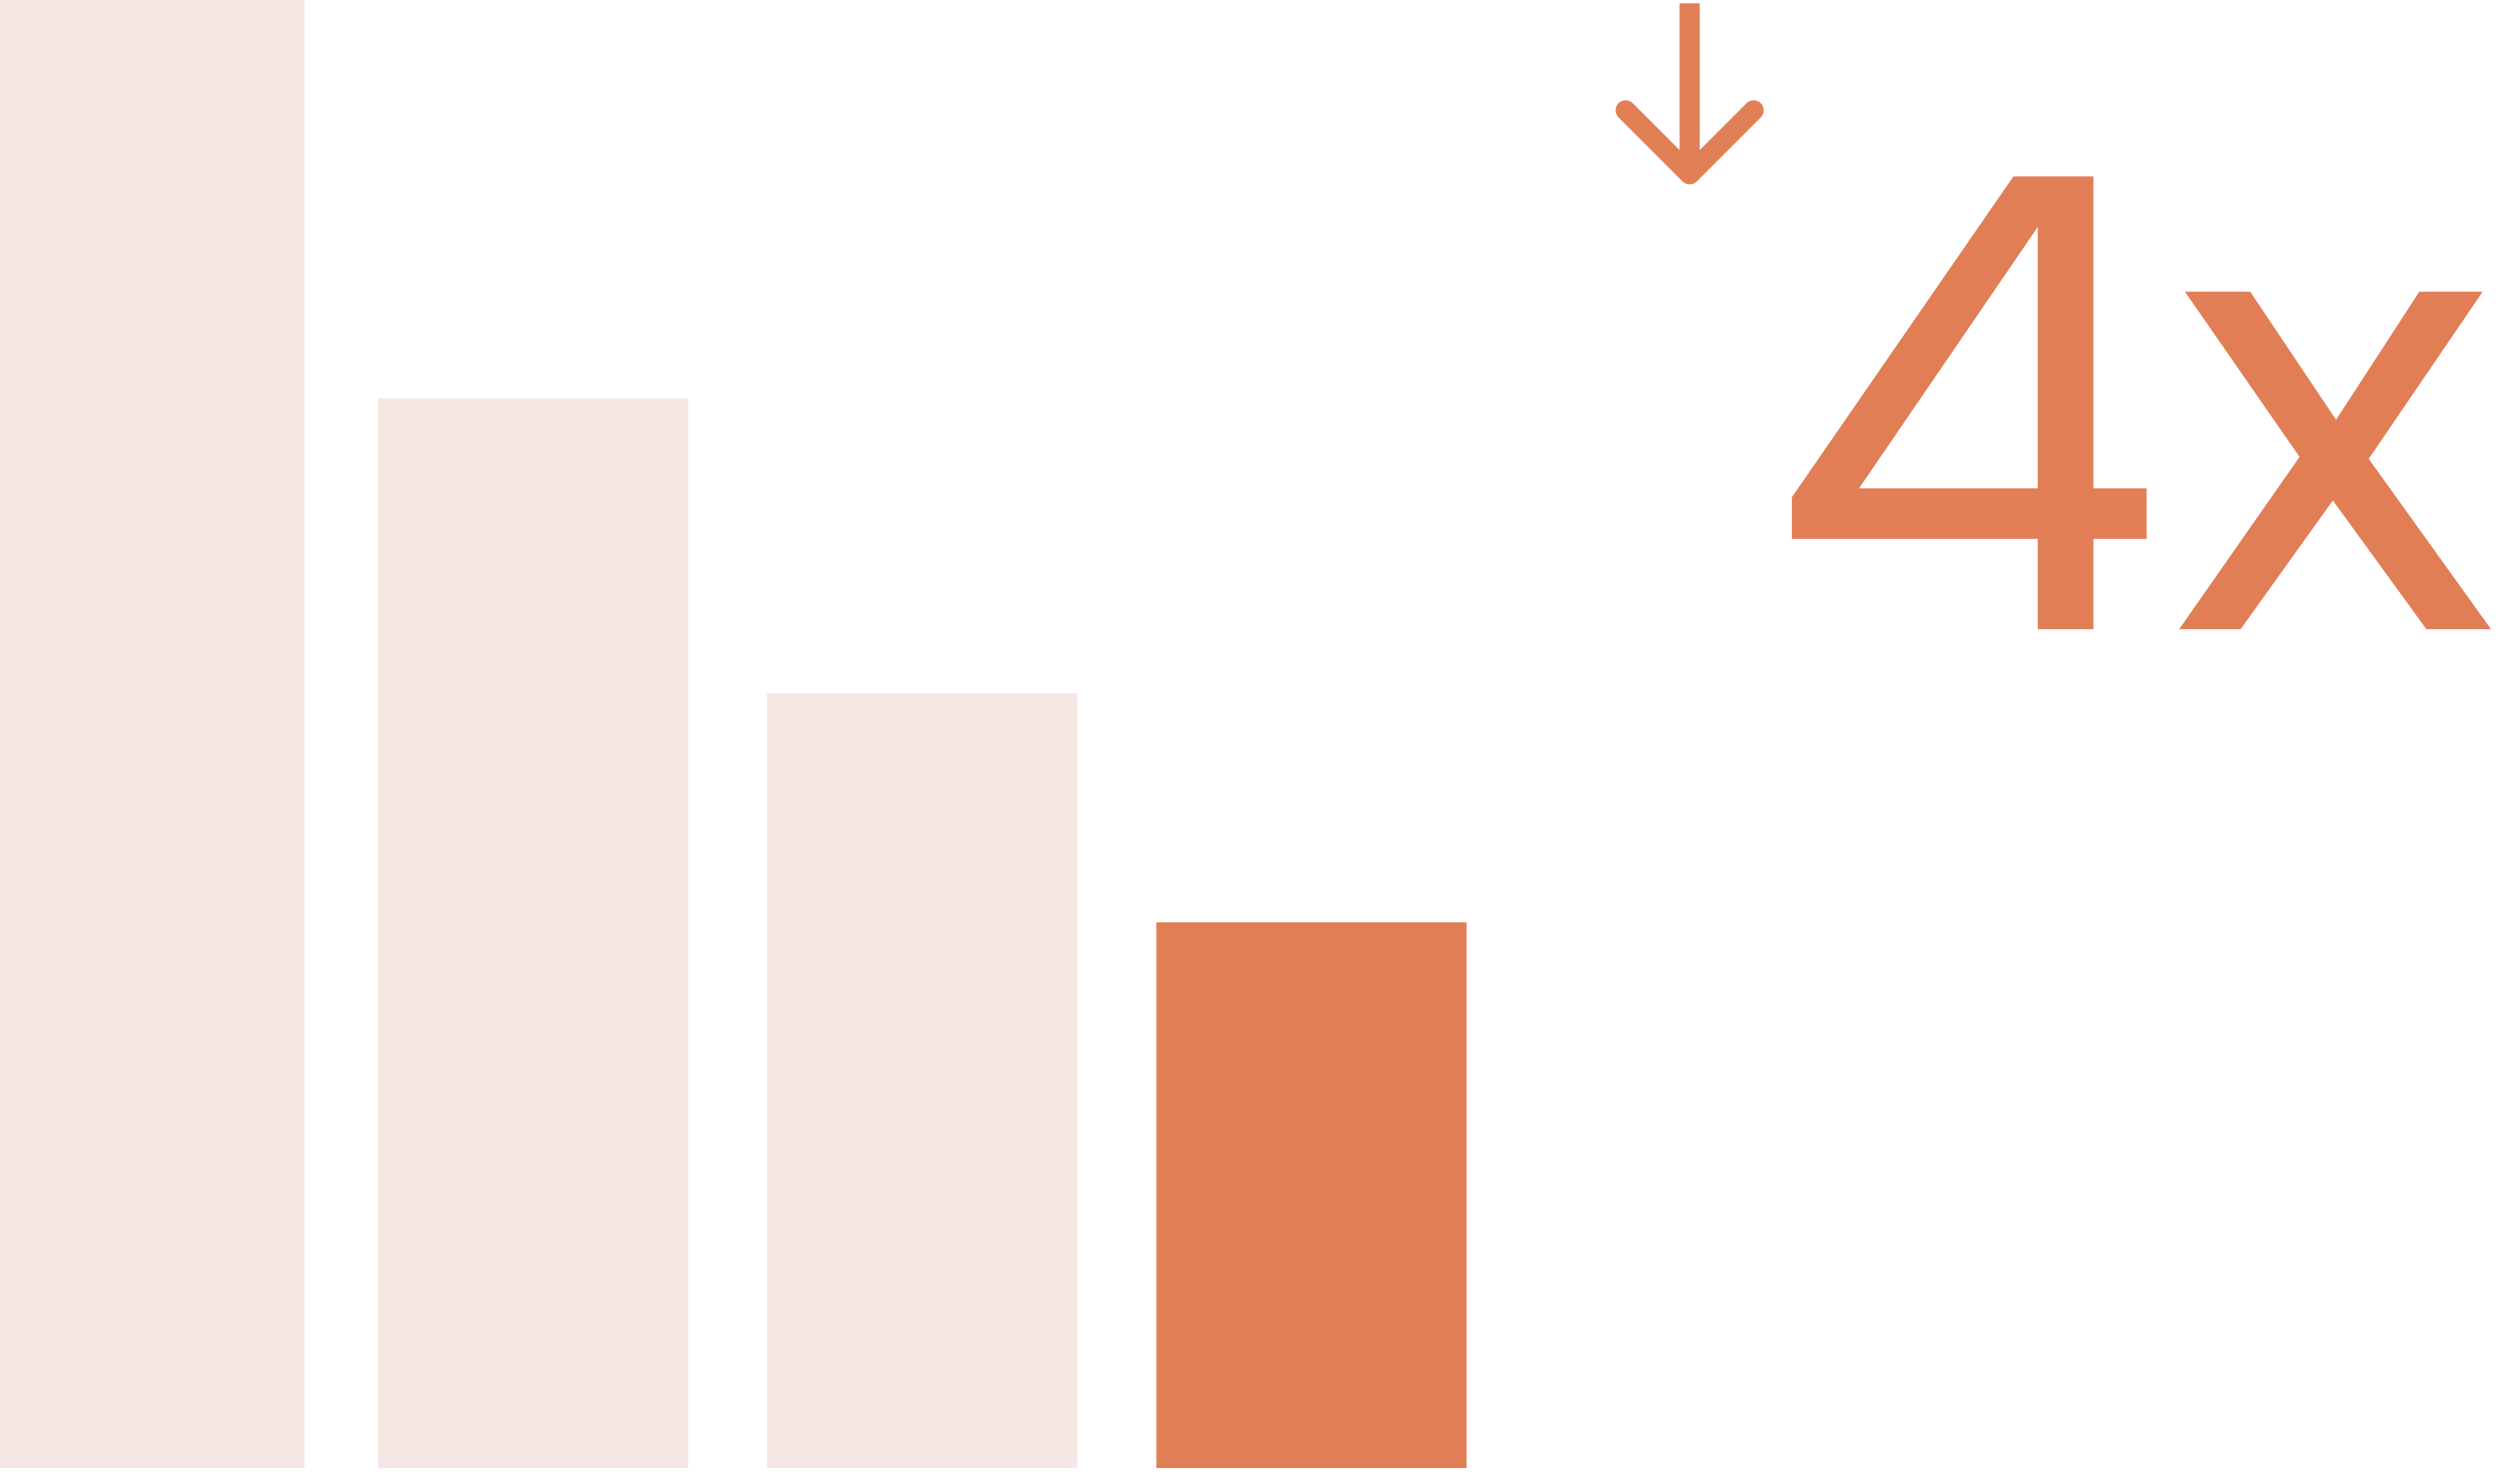
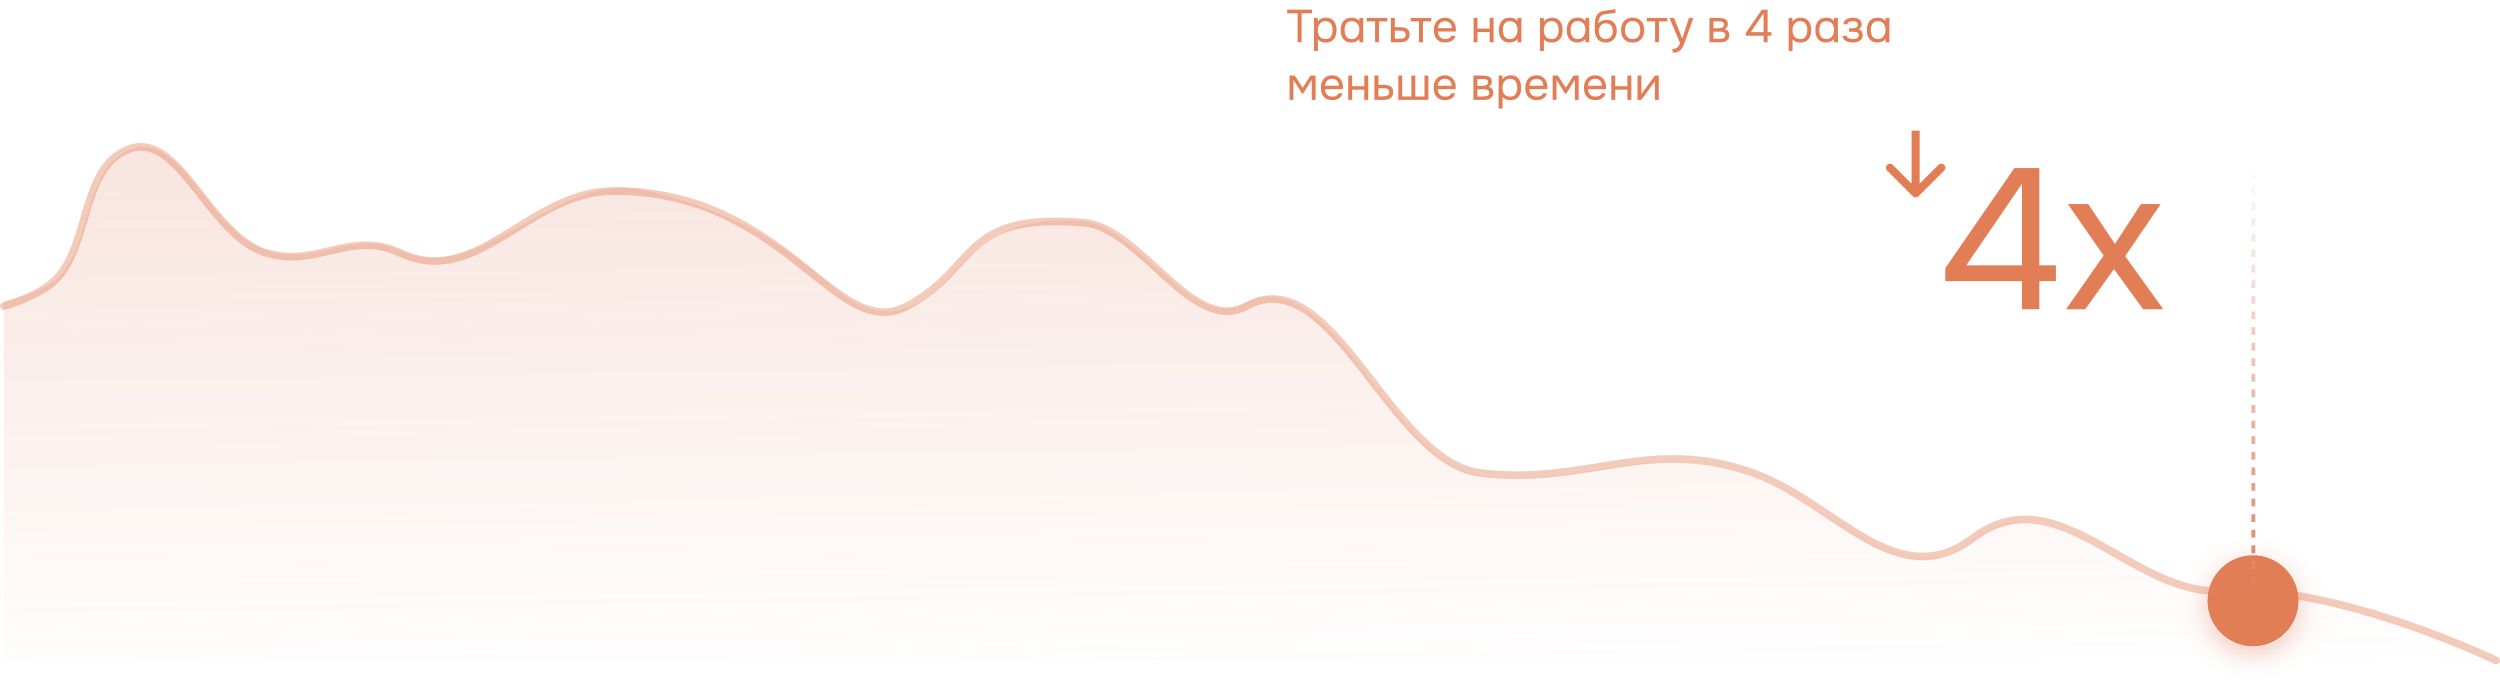
- <svg xmlns="http://www.w3.org/2000/svg" width="203" height="120" viewBox="0 0 203 120" fill="none">
-   <path d="M119.086 74.891H93.895V119.205H119.086V74.891Z" fill="#E27E55" />
-   <path d="M87.481 56.277H62.29V119.204H87.481V56.277Z" fill="#F6E7E4" />
-   <path d="M55.887 32.344H30.696V119.2H55.887V32.344Z" fill="#F6E7E4" />
-   <path d="M24.734 0H0.002V119.205H24.734V0Z" fill="#F6E7E4" />
-   <path d="M165.465 51.09V43.758H145.497V40.378L163.489 14.326H169.989V39.65H174.305V43.758H169.989V51.09H165.465ZM150.956 39.65H165.465V18.434L150.956 39.65ZM176.947 51.09L186.723 37.102L177.415 23.686H182.719L189.687 34.086L196.447 23.686H201.595L192.339 37.258L202.271 51.09H197.019L189.427 40.638L181.939 51.09H176.947Z" fill="#E27E55" />
-   <path d="M136.622 14.734C136.941 15.053 137.458 15.053 137.777 14.734L142.974 9.536C143.293 9.218 143.293 8.7 142.974 8.382C142.655 8.063 142.138 8.063 141.819 8.382L137.199 13.001L132.579 8.382C132.261 8.063 131.743 8.063 131.425 8.382C131.106 8.7 131.106 9.218 131.425 9.536L136.622 14.734ZM138.016 1.09L138.016 0.273L136.383 0.273L136.383 1.09L138.016 1.09ZM138.016 14.156L138.016 1.09L136.383 1.09L136.383 14.156L138.016 14.156Z" fill="#E27E55" />
+ <svg xmlns="http://www.w3.org/2000/svg" width="651" height="178" viewBox="0 0 651 178" fill="none">
+   <path d="M14.157 73.131C9.671 76.77 1 78.385 1 78.385L1 172L650 172C650 172 607.529 152.343 578.599 154.165C554.002 155.714 533.499 123.228 512.527 141.324C497.578 154.224 476.402 131.356 454.98 123.847C427.768 114.308 413.784 127.172 385.977 123.847C362.286 121.014 346.499 66.905 324.022 78.949C310.013 86.456 296.668 58.869 281.881 57.625C249.685 54.916 250.383 78.215 233.224 80.847C216.064 83.479 214.156 59.959 167.103 49.357C145.37 44.459 124.692 74.601 104.638 65.378C91.635 59.398 83.266 69.177 69.933 65.378C53.925 60.817 46.521 30.362 31.51 40.18C21.675 46.612 23.619 65.454 14.157 73.131Z" fill="url(#paint0_linear_5313_28936)" fill-opacity="0.2" />
+   <path d="M1 79.714C1 79.714 8.941 77.498 13.445 73.79C22.945 65.968 20.993 46.77 30.867 40.217C45.939 30.213 53.373 61.243 69.446 65.89C82.833 69.761 91.236 59.797 104.291 65.89C124.426 75.288 137.718 49.735 159.813 49.735C205.047 49.735 217.537 89.59 236.204 79.715C254.871 69.841 249.924 55.23 282.25 57.991C297.097 59.258 310.496 87.366 324.562 79.718C347.13 67.446 361.754 120.272 385.54 123.158C413.459 126.546 429.153 113.443 456.475 123.162C477.983 130.813 493.807 155.127 513.721 140.13C536.05 123.313 554.981 155.537 579.677 153.959C608.724 152.103 650 172 650 172" stroke="#E27E55" stroke-opacity="0.4" stroke-width="1.995" stroke-linecap="round" />
+   <g filter="url(#filter0_bd_5313_28936)">
+     <circle cx="586.684" cy="156.454" r="11.872" fill="#E27E55" />
+   </g>
+   <line x1="586.773" y1="44.574" x2="586.773" y2="156.048" stroke="url(#paint1_linear_5313_28936)" stroke-dasharray="2.03 2.03" />
+   <path d="M498.085 51.107C498.495 51.517 499.161 51.517 499.572 51.107L506.262 44.416C506.673 44.005 506.673 43.34 506.262 42.929C505.852 42.519 505.186 42.519 504.775 42.929L498.828 48.877L492.881 42.929C492.47 42.519 491.805 42.519 491.394 42.929C490.984 43.34 490.984 44.005 491.394 44.416L498.085 51.107ZM499.879 35.075L499.879 34.024L497.777 34.024L497.777 35.075L499.879 35.075ZM499.879 50.363L499.879 35.075L497.777 35.075L497.777 50.363L499.879 50.363Z" fill="#E27E55" />
+   <path d="M526.519 80.535V73.203H506.551V69.823L524.543 43.771H531.043V69.095H535.359V73.203H531.043V80.535H526.519ZM512.011 69.095H526.519V47.879L512.011 69.095ZM538.001 80.535L547.777 66.547L538.469 53.131H543.773L550.741 63.531L557.501 53.131H562.649L553.393 66.703L563.325 80.535H558.073L550.481 70.083L542.993 80.535H538.001Z" fill="#E27E55" />
+   <path d="M337.892 11V3.464H335.168V2.516H341.66V3.464H338.936V11H337.892ZM342.156 13.28V4.676H343.128L343.176 5.648C343.392 5.304 343.684 5.044 344.052 4.868C344.428 4.692 344.832 4.604 345.264 4.604C345.904 4.604 346.428 4.748 346.836 5.036C347.244 5.316 347.544 5.7 347.736 6.188C347.936 6.676 348.036 7.228 348.036 7.844C348.036 8.46 347.936 9.012 347.736 9.5C347.536 9.988 347.228 10.372 346.812 10.652C346.396 10.932 345.864 11.072 345.216 11.072C344.896 11.072 344.608 11.04 344.352 10.976C344.096 10.904 343.872 10.804 343.68 10.676C343.488 10.548 343.32 10.404 343.176 10.244V13.28H342.156ZM345.132 10.172C345.596 10.172 345.964 10.068 346.236 9.86C346.508 9.644 346.704 9.36 346.824 9.008C346.952 8.656 347.016 8.268 347.016 7.844C347.016 7.412 346.952 7.02 346.824 6.668C346.704 6.316 346.504 6.036 346.224 5.828C345.944 5.62 345.572 5.516 345.108 5.516C344.692 5.516 344.336 5.624 344.04 5.84C343.752 6.048 343.532 6.332 343.38 6.692C343.228 7.044 343.152 7.432 343.152 7.856C343.152 8.296 343.224 8.692 343.368 9.044C343.512 9.396 343.732 9.672 344.028 9.872C344.324 10.072 344.692 10.172 345.132 10.172ZM351.859 11.072C351.387 11.072 350.975 10.992 350.623 10.832C350.279 10.664 349.995 10.436 349.771 10.148C349.547 9.86 349.379 9.52 349.267 9.128C349.163 8.736 349.111 8.312 349.111 7.856C349.111 7.248 349.207 6.7 349.399 6.212C349.599 5.716 349.915 5.324 350.347 5.036C350.779 4.748 351.343 4.604 352.039 4.604C352.407 4.604 352.759 4.672 353.095 4.808C353.439 4.944 353.731 5.156 353.971 5.444V4.676H354.991V11H353.971V10.148C353.747 10.444 353.451 10.672 353.083 10.832C352.715 10.992 352.307 11.072 351.859 11.072ZM352.027 10.172C352.443 10.172 352.795 10.064 353.083 9.848C353.371 9.632 353.591 9.344 353.743 8.984C353.903 8.624 353.983 8.232 353.983 7.808C353.983 7.368 353.907 6.976 353.755 6.632C353.611 6.288 353.395 6.016 353.107 5.816C352.819 5.616 352.455 5.516 352.015 5.516C351.559 5.516 351.191 5.62 350.911 5.828C350.639 6.036 350.439 6.316 350.311 6.668C350.191 7.02 350.131 7.412 350.131 7.844C350.131 8.292 350.195 8.692 350.323 9.044C350.451 9.396 350.655 9.672 350.935 9.872C351.215 10.072 351.579 10.172 352.027 10.172ZM358.069 11V5.576H355.897V4.676H361.261V5.576H359.089V11H358.069ZM362.171 11V4.676H363.215V7.088H364.607C364.983 7.088 365.319 7.12 365.615 7.184C365.919 7.24 366.179 7.34 366.395 7.484C366.611 7.628 366.775 7.824 366.887 8.072C367.007 8.312 367.067 8.62 367.067 8.996C367.067 9.34 367.007 9.64 366.887 9.896C366.767 10.144 366.599 10.352 366.383 10.52C366.167 10.68 365.907 10.8 365.603 10.88C365.307 10.96 364.979 11 364.619 11H362.171ZM363.215 10.112H363.815C364.095 10.112 364.363 10.104 364.619 10.088C364.883 10.072 365.123 10.032 365.339 9.968C365.555 9.904 365.723 9.8 365.843 9.656C365.971 9.504 366.035 9.296 366.035 9.032C366.035 8.776 365.983 8.58 365.879 8.444C365.783 8.3 365.655 8.196 365.495 8.132C365.335 8.06 365.159 8.016 364.967 8C364.783 7.984 364.599 7.976 364.415 7.976H363.215V10.112ZM369.507 11V5.576H367.335V4.676H372.699V5.576H370.527V11H369.507ZM376.345 11.072C375.673 11.072 375.117 10.936 374.677 10.664C374.237 10.384 373.909 10 373.693 9.512C373.477 9.024 373.369 8.468 373.369 7.844C373.369 7.212 373.481 6.656 373.705 6.176C373.937 5.688 374.273 5.304 374.713 5.024C375.153 4.744 375.693 4.604 376.333 4.604C376.805 4.604 377.217 4.696 377.569 4.88C377.929 5.056 378.225 5.296 378.457 5.6C378.697 5.904 378.869 6.244 378.973 6.62C379.085 6.996 379.133 7.384 379.117 7.784C379.109 7.856 379.105 7.928 379.105 8C379.105 8.072 379.101 8.144 379.093 8.216H374.401C374.433 8.584 374.525 8.916 374.677 9.212C374.829 9.508 375.045 9.744 375.325 9.92C375.605 10.088 375.953 10.172 376.369 10.172C376.577 10.172 376.785 10.148 376.993 10.1C377.209 10.044 377.401 9.952 377.569 9.824C377.745 9.696 377.869 9.524 377.941 9.308H378.985C378.889 9.716 378.709 10.052 378.445 10.316C378.181 10.572 377.865 10.764 377.497 10.892C377.129 11.012 376.745 11.072 376.345 11.072ZM374.425 7.328H378.085C378.077 6.968 377.997 6.652 377.845 6.38C377.693 6.108 377.485 5.896 377.221 5.744C376.965 5.592 376.657 5.516 376.297 5.516C375.905 5.516 375.573 5.6 375.301 5.768C375.037 5.936 374.833 6.156 374.689 6.428C374.545 6.7 374.457 7 374.425 7.328ZM383.722 11V4.676H384.742V7.448H387.91V4.676H388.93V11H387.91V8.348H384.742V11H383.722ZM393.05 11.072C392.578 11.072 392.166 10.992 391.814 10.832C391.47 10.664 391.186 10.436 390.962 10.148C390.738 9.86 390.57 9.52 390.458 9.128C390.354 8.736 390.302 8.312 390.302 7.856C390.302 7.248 390.398 6.7 390.59 6.212C390.79 5.716 391.106 5.324 391.538 5.036C391.97 4.748 392.534 4.604 393.23 4.604C393.598 4.604 393.95 4.672 394.286 4.808C394.63 4.944 394.922 5.156 395.162 5.444V4.676H396.182V11H395.162V10.148C394.938 10.444 394.642 10.672 394.274 10.832C393.906 10.992 393.498 11.072 393.05 11.072ZM393.218 10.172C393.634 10.172 393.986 10.064 394.274 9.848C394.562 9.632 394.782 9.344 394.934 8.984C395.094 8.624 395.174 8.232 395.174 7.808C395.174 7.368 395.098 6.976 394.946 6.632C394.802 6.288 394.586 6.016 394.298 5.816C394.01 5.616 393.646 5.516 393.206 5.516C392.75 5.516 392.382 5.62 392.102 5.828C391.83 6.036 391.63 6.316 391.502 6.668C391.382 7.02 391.322 7.412 391.322 7.844C391.322 8.292 391.386 8.692 391.514 9.044C391.642 9.396 391.846 9.672 392.126 9.872C392.406 10.072 392.77 10.172 393.218 10.172ZM401.019 13.28V4.676H401.991L402.039 5.648C402.255 5.304 402.547 5.044 402.915 4.868C403.291 4.692 403.695 4.604 404.127 4.604C404.767 4.604 405.291 4.748 405.699 5.036C406.107 5.316 406.407 5.7 406.599 6.188C406.799 6.676 406.899 7.228 406.899 7.844C406.899 8.46 406.799 9.012 406.599 9.5C406.399 9.988 406.091 10.372 405.675 10.652C405.259 10.932 404.727 11.072 404.079 11.072C403.759 11.072 403.471 11.04 403.215 10.976C402.959 10.904 402.735 10.804 402.543 10.676C402.351 10.548 402.183 10.404 402.039 10.244V13.28H401.019ZM403.995 10.172C404.459 10.172 404.827 10.068 405.099 9.86C405.371 9.644 405.567 9.36 405.687 9.008C405.815 8.656 405.879 8.268 405.879 7.844C405.879 7.412 405.815 7.02 405.687 6.668C405.567 6.316 405.367 6.036 405.087 5.828C404.807 5.62 404.435 5.516 403.971 5.516C403.555 5.516 403.199 5.624 402.903 5.84C402.615 6.048 402.395 6.332 402.243 6.692C402.091 7.044 402.015 7.432 402.015 7.856C402.015 8.296 402.087 8.692 402.231 9.044C402.375 9.396 402.595 9.672 402.891 9.872C403.187 10.072 403.555 10.172 403.995 10.172ZM410.722 11.072C410.25 11.072 409.838 10.992 409.486 10.832C409.142 10.664 408.858 10.436 408.634 10.148C408.41 9.86 408.242 9.52 408.13 9.128C408.026 8.736 407.974 8.312 407.974 7.856C407.974 7.248 408.07 6.7 408.262 6.212C408.462 5.716 408.778 5.324 409.21 5.036C409.642 4.748 410.206 4.604 410.902 4.604C411.27 4.604 411.622 4.672 411.958 4.808C412.302 4.944 412.594 5.156 412.834 5.444V4.676H413.854V11H412.834V10.148C412.61 10.444 412.314 10.672 411.946 10.832C411.578 10.992 411.17 11.072 410.722 11.072ZM410.89 10.172C411.306 10.172 411.658 10.064 411.946 9.848C412.234 9.632 412.454 9.344 412.606 8.984C412.766 8.624 412.846 8.232 412.846 7.808C412.846 7.368 412.77 6.976 412.618 6.632C412.474 6.288 412.258 6.016 411.97 5.816C411.682 5.616 411.318 5.516 410.878 5.516C410.422 5.516 410.054 5.62 409.774 5.828C409.502 6.036 409.302 6.316 409.174 6.668C409.054 7.02 408.994 7.412 408.994 7.844C408.994 8.292 409.058 8.692 409.186 9.044C409.314 9.396 409.518 9.672 409.798 9.872C410.078 10.072 410.442 10.172 410.89 10.172ZM418.12 11.072C417.72 11.072 417.364 11.016 417.052 10.904C416.74 10.784 416.472 10.62 416.248 10.412C416.024 10.196 415.84 9.944 415.696 9.656C415.552 9.36 415.444 9.04 415.372 8.696C415.3 8.352 415.264 7.988 415.264 7.604C415.264 6.988 415.276 6.416 415.3 5.888C415.332 5.352 415.42 4.876 415.564 4.46C415.708 4.036 415.952 3.684 416.296 3.404C416.64 3.124 417.124 2.928 417.748 2.816C418.068 2.76 418.384 2.712 418.696 2.672C419.008 2.632 419.324 2.592 419.644 2.552C419.748 2.536 419.856 2.52 419.968 2.504C420.08 2.488 420.196 2.468 420.316 2.444C420.444 2.42 420.564 2.4 420.676 2.384V3.32C420.588 3.352 420.492 3.38 420.388 3.404C420.292 3.42 420.188 3.436 420.076 3.452C419.972 3.468 419.864 3.48 419.752 3.488C419.648 3.496 419.544 3.508 419.44 3.524C419.336 3.532 419.236 3.544 419.14 3.56C418.86 3.592 418.564 3.624 418.252 3.656C417.94 3.68 417.644 3.744 417.364 3.848C417.092 3.944 416.86 4.132 416.668 4.412C416.572 4.556 416.488 4.728 416.416 4.928C416.352 5.128 416.304 5.332 416.272 5.54C416.248 5.74 416.232 5.932 416.224 6.116C416.384 5.892 416.58 5.712 416.812 5.576C417.044 5.432 417.292 5.328 417.556 5.264C417.82 5.192 418.072 5.156 418.312 5.156C418.888 5.156 419.376 5.276 419.776 5.516C420.176 5.748 420.48 6.08 420.688 6.512C420.896 6.944 421 7.448 421 8.024C421 8.6 420.888 9.12 420.664 9.584C420.44 10.04 420.112 10.404 419.68 10.676C419.256 10.94 418.736 11.072 418.12 11.072ZM418.144 10.172C418.544 10.172 418.88 10.076 419.152 9.884C419.424 9.692 419.628 9.436 419.764 9.116C419.908 8.796 419.98 8.444 419.98 8.06C419.98 7.684 419.908 7.348 419.764 7.052C419.628 6.748 419.424 6.508 419.152 6.332C418.888 6.156 418.56 6.068 418.168 6.068C417.784 6.068 417.452 6.16 417.172 6.344C416.9 6.528 416.688 6.776 416.536 7.088C416.392 7.392 416.32 7.724 416.32 8.084C416.32 8.452 416.388 8.796 416.524 9.116C416.66 9.436 416.86 9.692 417.124 9.884C417.396 10.076 417.736 10.172 418.144 10.172ZM425.13 11.072C424.466 11.072 423.91 10.936 423.462 10.664C423.014 10.384 422.678 10 422.454 9.512C422.238 9.024 422.13 8.468 422.13 7.844C422.13 7.212 422.238 6.656 422.454 6.176C422.678 5.688 423.014 5.304 423.462 5.024C423.91 4.744 424.474 4.604 425.154 4.604C425.818 4.604 426.37 4.744 426.81 5.024C427.258 5.304 427.59 5.688 427.806 6.176C428.03 6.656 428.142 7.212 428.142 7.844C428.142 8.468 428.03 9.024 427.806 9.512C427.582 10 427.246 10.384 426.798 10.664C426.358 10.936 425.802 11.072 425.13 11.072ZM425.13 10.172C425.594 10.172 425.97 10.068 426.258 9.86C426.554 9.652 426.77 9.372 426.906 9.02C427.05 8.668 427.122 8.276 427.122 7.844C427.122 7.412 427.05 7.02 426.906 6.668C426.77 6.316 426.554 6.036 426.258 5.828C425.97 5.62 425.594 5.516 425.13 5.516C424.674 5.516 424.298 5.62 424.002 5.828C423.714 6.036 423.498 6.316 423.354 6.668C423.218 7.02 423.15 7.412 423.15 7.844C423.15 8.276 423.218 8.668 423.354 9.02C423.498 9.372 423.714 9.652 424.002 9.86C424.298 10.068 424.674 10.172 425.13 10.172ZM430.983 11V5.576H428.811V4.676H434.175V5.576H432.003V11H430.983ZM435.524 13.712V12.74C435.916 12.74 436.228 12.684 436.46 12.572C436.692 12.468 436.884 12.3 437.036 12.068C437.196 11.844 437.348 11.556 437.492 11.204L434.72 4.676H435.92L438.056 10.004L439.808 4.676H440.96L439.184 9.656C439.096 9.912 438.996 10.2 438.884 10.52C438.772 10.84 438.648 11.164 438.512 11.492C438.376 11.828 438.224 12.136 438.056 12.416C437.896 12.704 437.716 12.936 437.516 13.112C437.348 13.264 437.184 13.384 437.024 13.472C436.864 13.56 436.668 13.62 436.436 13.652C436.212 13.692 435.908 13.712 435.524 13.712ZM445.14 11V4.676H447.588C447.868 4.676 448.144 4.696 448.416 4.736C448.696 4.768 448.948 4.84 449.172 4.952C449.404 5.056 449.588 5.212 449.724 5.42C449.868 5.628 449.94 5.904 449.94 6.248C449.94 6.456 449.908 6.648 449.844 6.824C449.78 6.992 449.684 7.14 449.556 7.268C449.436 7.396 449.28 7.508 449.088 7.604C449.52 7.7 449.832 7.888 450.024 8.168C450.216 8.448 450.312 8.768 450.312 9.128C450.312 9.448 450.252 9.728 450.132 9.968C450.02 10.2 449.86 10.392 449.652 10.544C449.452 10.696 449.216 10.812 448.944 10.892C448.68 10.964 448.396 11 448.092 11H445.14ZM446.184 10.112H447.852C448.1 10.112 448.332 10.088 448.548 10.04C448.764 9.992 448.94 9.904 449.076 9.776C449.212 9.64 449.28 9.448 449.28 9.2C449.28 8.944 449.22 8.752 449.1 8.624C448.988 8.488 448.84 8.396 448.656 8.348C448.48 8.292 448.288 8.26 448.08 8.252C447.872 8.244 447.676 8.24 447.492 8.24H446.184V10.112ZM446.184 7.376H447.06C447.22 7.376 447.404 7.368 447.612 7.352C447.828 7.336 448.036 7.3 448.236 7.244C448.444 7.18 448.612 7.084 448.74 6.956C448.876 6.828 448.944 6.652 448.944 6.428C448.944 6.132 448.86 5.928 448.692 5.816C448.532 5.696 448.34 5.628 448.116 5.612C447.892 5.588 447.684 5.576 447.492 5.576H446.184V7.376ZM459.245 11V9.308H454.637V8.528L458.789 2.516H460.289V8.36H461.285V9.308H460.289V11H459.245ZM455.897 8.36H459.245V3.464L455.897 8.36ZM465.765 13.28V4.676H466.737L466.785 5.648C467.001 5.304 467.293 5.044 467.661 4.868C468.037 4.692 468.441 4.604 468.873 4.604C469.513 4.604 470.037 4.748 470.445 5.036C470.853 5.316 471.153 5.7 471.345 6.188C471.545 6.676 471.645 7.228 471.645 7.844C471.645 8.46 471.545 9.012 471.345 9.5C471.145 9.988 470.837 10.372 470.421 10.652C470.005 10.932 469.473 11.072 468.825 11.072C468.505 11.072 468.217 11.04 467.961 10.976C467.705 10.904 467.481 10.804 467.289 10.676C467.097 10.548 466.929 10.404 466.785 10.244V13.28H465.765ZM468.741 10.172C469.205 10.172 469.573 10.068 469.845 9.86C470.117 9.644 470.313 9.36 470.433 9.008C470.561 8.656 470.625 8.268 470.625 7.844C470.625 7.412 470.561 7.02 470.433 6.668C470.313 6.316 470.113 6.036 469.833 5.828C469.553 5.62 469.181 5.516 468.717 5.516C468.301 5.516 467.945 5.624 467.649 5.84C467.361 6.048 467.141 6.332 466.989 6.692C466.837 7.044 466.761 7.432 466.761 7.856C466.761 8.296 466.833 8.692 466.977 9.044C467.121 9.396 467.341 9.672 467.637 9.872C467.933 10.072 468.301 10.172 468.741 10.172ZM475.468 11.072C474.996 11.072 474.584 10.992 474.232 10.832C473.888 10.664 473.604 10.436 473.38 10.148C473.156 9.86 472.988 9.52 472.876 9.128C472.772 8.736 472.72 8.312 472.72 7.856C472.72 7.248 472.816 6.7 473.008 6.212C473.208 5.716 473.524 5.324 473.956 5.036C474.388 4.748 474.952 4.604 475.648 4.604C476.016 4.604 476.368 4.672 476.704 4.808C477.048 4.944 477.34 5.156 477.58 5.444V4.676H478.6V11H477.58V10.148C477.356 10.444 477.06 10.672 476.692 10.832C476.324 10.992 475.916 11.072 475.468 11.072ZM475.636 10.172C476.052 10.172 476.404 10.064 476.692 9.848C476.98 9.632 477.2 9.344 477.352 8.984C477.512 8.624 477.592 8.232 477.592 7.808C477.592 7.368 477.516 6.976 477.364 6.632C477.22 6.288 477.004 6.016 476.716 5.816C476.428 5.616 476.064 5.516 475.624 5.516C475.168 5.516 474.8 5.62 474.52 5.828C474.248 6.036 474.048 6.316 473.92 6.668C473.8 7.02 473.74 7.412 473.74 7.844C473.74 8.292 473.804 8.692 473.932 9.044C474.06 9.396 474.264 9.672 474.544 9.872C474.824 10.072 475.188 10.172 475.636 10.172ZM482.494 11.072C482.19 11.072 481.886 11.044 481.582 10.988C481.278 10.932 480.994 10.84 480.73 10.712C480.474 10.576 480.266 10.396 480.106 10.172C479.946 9.94 479.858 9.652 479.842 9.308H480.838C480.878 9.524 480.994 9.696 481.186 9.824C481.378 9.952 481.594 10.044 481.834 10.1C482.082 10.148 482.302 10.172 482.494 10.172C482.718 10.172 482.946 10.148 483.178 10.1C483.418 10.052 483.618 9.956 483.778 9.812C483.946 9.668 484.03 9.456 484.03 9.176C484.03 8.904 483.962 8.704 483.826 8.576C483.698 8.448 483.526 8.364 483.31 8.324C483.102 8.284 482.874 8.264 482.626 8.264H481.498V7.364H482.422C482.574 7.364 482.73 7.352 482.89 7.328C483.05 7.296 483.198 7.248 483.334 7.184C483.47 7.112 483.578 7.012 483.658 6.884C483.746 6.756 483.79 6.592 483.79 6.392C483.79 6.168 483.726 5.992 483.598 5.864C483.47 5.736 483.306 5.648 483.106 5.6C482.906 5.544 482.702 5.516 482.494 5.516C482.302 5.516 482.098 5.536 481.882 5.576C481.674 5.616 481.494 5.696 481.342 5.816C481.19 5.928 481.098 6.096 481.066 6.32H480.058C480.074 5.888 480.206 5.548 480.454 5.3C480.702 5.052 481.01 4.876 481.378 4.772C481.746 4.66 482.114 4.604 482.482 4.604C482.762 4.604 483.038 4.632 483.31 4.688C483.582 4.744 483.83 4.84 484.054 4.976C484.278 5.104 484.454 5.276 484.582 5.492C484.718 5.708 484.786 5.976 484.786 6.296C484.786 6.584 484.718 6.84 484.582 7.064C484.446 7.288 484.238 7.468 483.958 7.604C484.366 7.732 484.65 7.932 484.81 8.204C484.97 8.476 485.05 8.8 485.05 9.176C485.05 9.512 484.978 9.8 484.834 10.04C484.69 10.272 484.494 10.468 484.246 10.628C484.006 10.78 483.734 10.892 483.43 10.964C483.126 11.036 482.814 11.072 482.494 11.072ZM488.875 11.072C488.403 11.072 487.991 10.992 487.639 10.832C487.295 10.664 487.011 10.436 486.787 10.148C486.563 9.86 486.395 9.52 486.283 9.128C486.179 8.736 486.127 8.312 486.127 7.856C486.127 7.248 486.223 6.7 486.415 6.212C486.615 5.716 486.931 5.324 487.363 5.036C487.795 4.748 488.359 4.604 489.055 4.604C489.423 4.604 489.775 4.672 490.111 4.808C490.455 4.944 490.747 5.156 490.987 5.444V4.676H492.007V11H490.987V10.148C490.763 10.444 490.467 10.672 490.099 10.832C489.731 10.992 489.323 11.072 488.875 11.072ZM489.043 10.172C489.459 10.172 489.811 10.064 490.099 9.848C490.387 9.632 490.607 9.344 490.759 8.984C490.919 8.624 490.999 8.232 490.999 7.808C490.999 7.368 490.923 6.976 490.771 6.632C490.627 6.288 490.411 6.016 490.123 5.816C489.835 5.616 489.471 5.516 489.031 5.516C488.575 5.516 488.207 5.62 487.927 5.828C487.655 6.036 487.455 6.316 487.326 6.668C487.206 7.02 487.146 7.412 487.146 7.844C487.146 8.292 487.211 8.692 487.339 9.044C487.467 9.396 487.671 9.672 487.951 9.872C488.231 10.072 488.595 10.172 489.043 10.172ZM335.804 26V19.676H337.172L339.224 22.844L341.24 19.676H342.584V26H341.576V20.804L339.344 24.38H339.056L336.812 20.804V26H335.804ZM346.931 26.072C346.259 26.072 345.703 25.936 345.263 25.664C344.823 25.384 344.495 25 344.279 24.512C344.063 24.024 343.955 23.468 343.955 22.844C343.955 22.212 344.067 21.656 344.291 21.176C344.523 20.688 344.859 20.304 345.299 20.024C345.739 19.744 346.279 19.604 346.919 19.604C347.391 19.604 347.803 19.696 348.155 19.88C348.515 20.056 348.811 20.296 349.043 20.6C349.283 20.904 349.455 21.244 349.559 21.62C349.671 21.996 349.719 22.384 349.703 22.784C349.695 22.856 349.691 22.928 349.691 23C349.691 23.072 349.687 23.144 349.679 23.216H344.987C345.019 23.584 345.111 23.916 345.263 24.212C345.415 24.508 345.631 24.744 345.911 24.92C346.191 25.088 346.539 25.172 346.955 25.172C347.163 25.172 347.371 25.148 347.579 25.1C347.795 25.044 347.987 24.952 348.155 24.824C348.331 24.696 348.455 24.524 348.527 24.308H349.571C349.475 24.716 349.295 25.052 349.031 25.316C348.767 25.572 348.451 25.764 348.083 25.892C347.715 26.012 347.331 26.072 346.931 26.072ZM345.011 22.328H348.671C348.663 21.968 348.583 21.652 348.431 21.38C348.279 21.108 348.071 20.896 347.807 20.744C347.551 20.592 347.243 20.516 346.883 20.516C346.491 20.516 346.159 20.6 345.887 20.768C345.623 20.936 345.419 21.156 345.275 21.428C345.131 21.7 345.043 22 345.011 22.328ZM351.074 26V19.676H352.094V22.448H355.262V19.676H356.282V26H355.262V23.348H352.094V26H351.074ZM357.894 26V19.676H358.938V22.088H360.33C360.706 22.088 361.042 22.12 361.338 22.184C361.642 22.24 361.902 22.34 362.118 22.484C362.334 22.628 362.498 22.824 362.61 23.072C362.73 23.312 362.79 23.62 362.79 23.996C362.79 24.34 362.73 24.64 362.61 24.896C362.49 25.144 362.322 25.352 362.106 25.52C361.89 25.68 361.63 25.8 361.326 25.88C361.03 25.96 360.702 26 360.342 26H357.894ZM358.938 25.112H359.538C359.818 25.112 360.086 25.104 360.342 25.088C360.606 25.072 360.846 25.032 361.062 24.968C361.278 24.904 361.446 24.8 361.566 24.656C361.694 24.504 361.758 24.296 361.758 24.032C361.758 23.776 361.706 23.58 361.602 23.444C361.506 23.3 361.378 23.196 361.218 23.132C361.058 23.06 360.882 23.016 360.69 23C360.506 22.984 360.322 22.976 360.138 22.976H358.938V25.112ZM364.117 26V19.676H365.137V25.112H367.513V19.676H368.533V25.112H370.933V19.676H371.953V26H364.117ZM376.298 26.072C375.626 26.072 375.07 25.936 374.63 25.664C374.19 25.384 373.862 25 373.646 24.512C373.43 24.024 373.322 23.468 373.322 22.844C373.322 22.212 373.434 21.656 373.658 21.176C373.89 20.688 374.226 20.304 374.666 20.024C375.106 19.744 375.646 19.604 376.286 19.604C376.758 19.604 377.17 19.696 377.522 19.88C377.882 20.056 378.178 20.296 378.41 20.6C378.65 20.904 378.822 21.244 378.926 21.62C379.038 21.996 379.086 22.384 379.07 22.784C379.062 22.856 379.058 22.928 379.058 23C379.058 23.072 379.054 23.144 379.046 23.216H374.354C374.386 23.584 374.478 23.916 374.63 24.212C374.782 24.508 374.998 24.744 375.278 24.92C375.558 25.088 375.906 25.172 376.322 25.172C376.53 25.172 376.738 25.148 376.946 25.1C377.162 25.044 377.354 24.952 377.522 24.824C377.698 24.696 377.822 24.524 377.894 24.308H378.938C378.842 24.716 378.662 25.052 378.398 25.316C378.134 25.572 377.818 25.764 377.45 25.892C377.082 26.012 376.698 26.072 376.298 26.072ZM374.378 22.328H378.038C378.03 21.968 377.95 21.652 377.798 21.38C377.646 21.108 377.438 20.896 377.174 20.744C376.918 20.592 376.61 20.516 376.25 20.516C375.858 20.516 375.526 20.6 375.254 20.768C374.99 20.936 374.786 21.156 374.642 21.428C374.498 21.7 374.41 22 374.378 22.328ZM383.675 26V19.676H386.123C386.403 19.676 386.679 19.696 386.951 19.736C387.231 19.768 387.483 19.84 387.707 19.952C387.939 20.056 388.123 20.212 388.259 20.42C388.403 20.628 388.475 20.904 388.475 21.248C388.475 21.456 388.443 21.648 388.379 21.824C388.315 21.992 388.219 22.14 388.091 22.268C387.971 22.396 387.815 22.508 387.623 22.604C388.055 22.7 388.367 22.888 388.559 23.168C388.751 23.448 388.847 23.768 388.847 24.128C388.847 24.448 388.787 24.728 388.667 24.968C388.555 25.2 388.395 25.392 388.187 25.544C387.987 25.696 387.751 25.812 387.479 25.892C387.215 25.964 386.931 26 386.627 26H383.675ZM384.719 25.112H386.387C386.635 25.112 386.867 25.088 387.083 25.04C387.299 24.992 387.475 24.904 387.611 24.776C387.747 24.64 387.815 24.448 387.815 24.2C387.815 23.944 387.755 23.752 387.635 23.624C387.523 23.488 387.375 23.396 387.191 23.348C387.015 23.292 386.823 23.26 386.615 23.252C386.407 23.244 386.211 23.24 386.027 23.24H384.719V25.112ZM384.719 22.376H385.595C385.755 22.376 385.939 22.368 386.147 22.352C386.363 22.336 386.571 22.3 386.771 22.244C386.979 22.18 387.147 22.084 387.275 21.956C387.411 21.828 387.479 21.652 387.479 21.428C387.479 21.132 387.395 20.928 387.227 20.816C387.067 20.696 386.875 20.628 386.651 20.612C386.427 20.588 386.219 20.576 386.027 20.576H384.719V22.376ZM390.238 28.28V19.676H391.21L391.258 20.648C391.474 20.304 391.766 20.044 392.134 19.868C392.51 19.692 392.914 19.604 393.346 19.604C393.986 19.604 394.51 19.748 394.918 20.036C395.326 20.316 395.626 20.7 395.818 21.188C396.018 21.676 396.118 22.228 396.118 22.844C396.118 23.46 396.018 24.012 395.818 24.5C395.618 24.988 395.31 25.372 394.894 25.652C394.478 25.932 393.946 26.072 393.298 26.072C392.978 26.072 392.69 26.04 392.434 25.976C392.178 25.904 391.954 25.804 391.762 25.676C391.57 25.548 391.402 25.404 391.258 25.244V28.28H390.238ZM393.214 25.172C393.678 25.172 394.046 25.068 394.318 24.86C394.59 24.644 394.786 24.36 394.906 24.008C395.034 23.656 395.098 23.268 395.098 22.844C395.098 22.412 395.034 22.02 394.906 21.668C394.786 21.316 394.586 21.036 394.306 20.828C394.026 20.62 393.654 20.516 393.19 20.516C392.774 20.516 392.418 20.624 392.122 20.84C391.834 21.048 391.614 21.332 391.462 21.692C391.31 22.044 391.234 22.432 391.234 22.856C391.234 23.296 391.306 23.692 391.45 24.044C391.594 24.396 391.814 24.672 392.11 24.872C392.406 25.072 392.774 25.172 393.214 25.172ZM400.169 26.072C399.497 26.072 398.941 25.936 398.501 25.664C398.061 25.384 397.733 25 397.517 24.512C397.301 24.024 397.193 23.468 397.193 22.844C397.193 22.212 397.305 21.656 397.529 21.176C397.761 20.688 398.097 20.304 398.537 20.024C398.977 19.744 399.517 19.604 400.157 19.604C400.629 19.604 401.041 19.696 401.393 19.88C401.753 20.056 402.049 20.296 402.281 20.6C402.521 20.904 402.693 21.244 402.797 21.62C402.909 21.996 402.957 22.384 402.941 22.784C402.933 22.856 402.929 22.928 402.929 23C402.929 23.072 402.925 23.144 402.917 23.216H398.225C398.257 23.584 398.349 23.916 398.501 24.212C398.653 24.508 398.869 24.744 399.149 24.92C399.429 25.088 399.777 25.172 400.193 25.172C400.401 25.172 400.609 25.148 400.817 25.1C401.033 25.044 401.225 24.952 401.393 24.824C401.569 24.696 401.693 24.524 401.765 24.308H402.809C402.713 24.716 402.533 25.052 402.269 25.316C402.005 25.572 401.689 25.764 401.321 25.892C400.953 26.012 400.569 26.072 400.169 26.072ZM398.249 22.328H401.909C401.901 21.968 401.821 21.652 401.669 21.38C401.517 21.108 401.309 20.896 401.045 20.744C400.789 20.592 400.481 20.516 400.121 20.516C399.729 20.516 399.397 20.6 399.125 20.768C398.861 20.936 398.657 21.156 398.513 21.428C398.369 21.7 398.281 22 398.249 22.328ZM404.312 26V19.676H405.68L407.732 22.844L409.748 19.676H411.092V26H410.084V20.804L407.852 24.38H407.564L405.32 20.804V26H404.312ZM415.438 26.072C414.766 26.072 414.21 25.936 413.77 25.664C413.33 25.384 413.002 25 412.786 24.512C412.57 24.024 412.462 23.468 412.462 22.844C412.462 22.212 412.574 21.656 412.798 21.176C413.03 20.688 413.366 20.304 413.806 20.024C414.246 19.744 414.786 19.604 415.426 19.604C415.898 19.604 416.31 19.696 416.662 19.88C417.022 20.056 417.318 20.296 417.55 20.6C417.79 20.904 417.962 21.244 418.066 21.62C418.178 21.996 418.226 22.384 418.21 22.784C418.202 22.856 418.198 22.928 418.198 23C418.198 23.072 418.194 23.144 418.186 23.216H413.494C413.526 23.584 413.618 23.916 413.77 24.212C413.922 24.508 414.138 24.744 414.418 24.92C414.698 25.088 415.046 25.172 415.462 25.172C415.67 25.172 415.878 25.148 416.086 25.1C416.302 25.044 416.494 24.952 416.662 24.824C416.838 24.696 416.962 24.524 417.034 24.308H418.078C417.982 24.716 417.802 25.052 417.538 25.316C417.274 25.572 416.958 25.764 416.59 25.892C416.222 26.012 415.838 26.072 415.438 26.072ZM413.518 22.328H417.178C417.17 21.968 417.09 21.652 416.938 21.38C416.786 21.108 416.578 20.896 416.314 20.744C416.058 20.592 415.75 20.516 415.39 20.516C414.998 20.516 414.666 20.6 414.394 20.768C414.13 20.936 413.926 21.156 413.782 21.428C413.638 21.7 413.55 22 413.518 22.328ZM419.581 26V19.676H420.601V22.448H423.769V19.676H424.789V26H423.769V23.348H420.601V26H419.581ZM426.402 26V19.676H427.422V24.524C427.478 24.412 427.554 24.292 427.65 24.164C427.746 24.028 427.822 23.924 427.878 23.852L430.938 19.676H431.946V26H430.926V21.152C430.862 21.272 430.79 21.384 430.71 21.488C430.638 21.592 430.57 21.688 430.506 21.776L427.398 26H426.402Z" fill="#E27E55" />
+   <defs>
+     <filter id="filter0_bd_5313_28936" x="534.189" y="103.959" width="104.99" height="104.991" filterUnits="userSpaceOnUse" color-interpolation-filters="sRGB">
+       <feFlood flood-opacity="0" result="BackgroundImageFix" />
+       <feGaussianBlur in="BackgroundImageFix" stdDeviation="20.312" />
+       <feComposite in2="SourceAlpha" operator="in" result="effect1_backgroundBlur_5313_28936" />
+       <feColorMatrix in="SourceAlpha" type="matrix" values="0 0 0 0 0 0 0 0 0 0 0 0 0 0 0 0 0 0 127 0" result="hardAlpha" />
+       <feOffset dy="2.031" />
+       <feGaussianBlur stdDeviation="3.399" />
+       <feComposite in2="hardAlpha" operator="out" />
+       <feColorMatrix type="matrix" values="0 0 0 0 0.871 0 0 0 0 0.49 0 0 0 0 0.369 0 0 0 0.4 0" />
+       <feBlend mode="normal" in2="effect1_backgroundBlur_5313_28936" result="effect2_dropShadow_5313_28936" />
+       <feBlend mode="normal" in="SourceGraphic" in2="effect2_dropShadow_5313_28936" result="shape" />
+     </filter>
+     <linearGradient id="paint0_linear_5313_28936" x1="325.881" y1="38.242" x2="328.025" y2="178.451" gradientUnits="userSpaceOnUse">
+       <stop stop-color="#DE7D5E" />
+       <stop offset="1" stop-color="#DE7D5E" stop-opacity="0" />
+     </linearGradient>
+     <linearGradient id="paint1_linear_5313_28936" x1="585.773" y1="156.048" x2="585.773" y2="44.574" gradientUnits="userSpaceOnUse">
+       <stop stop-color="#DE7D5E" />
+       <stop offset="1" stop-color="#FAFCFF" />
+     </linearGradient>
+   </defs>
</svg>
